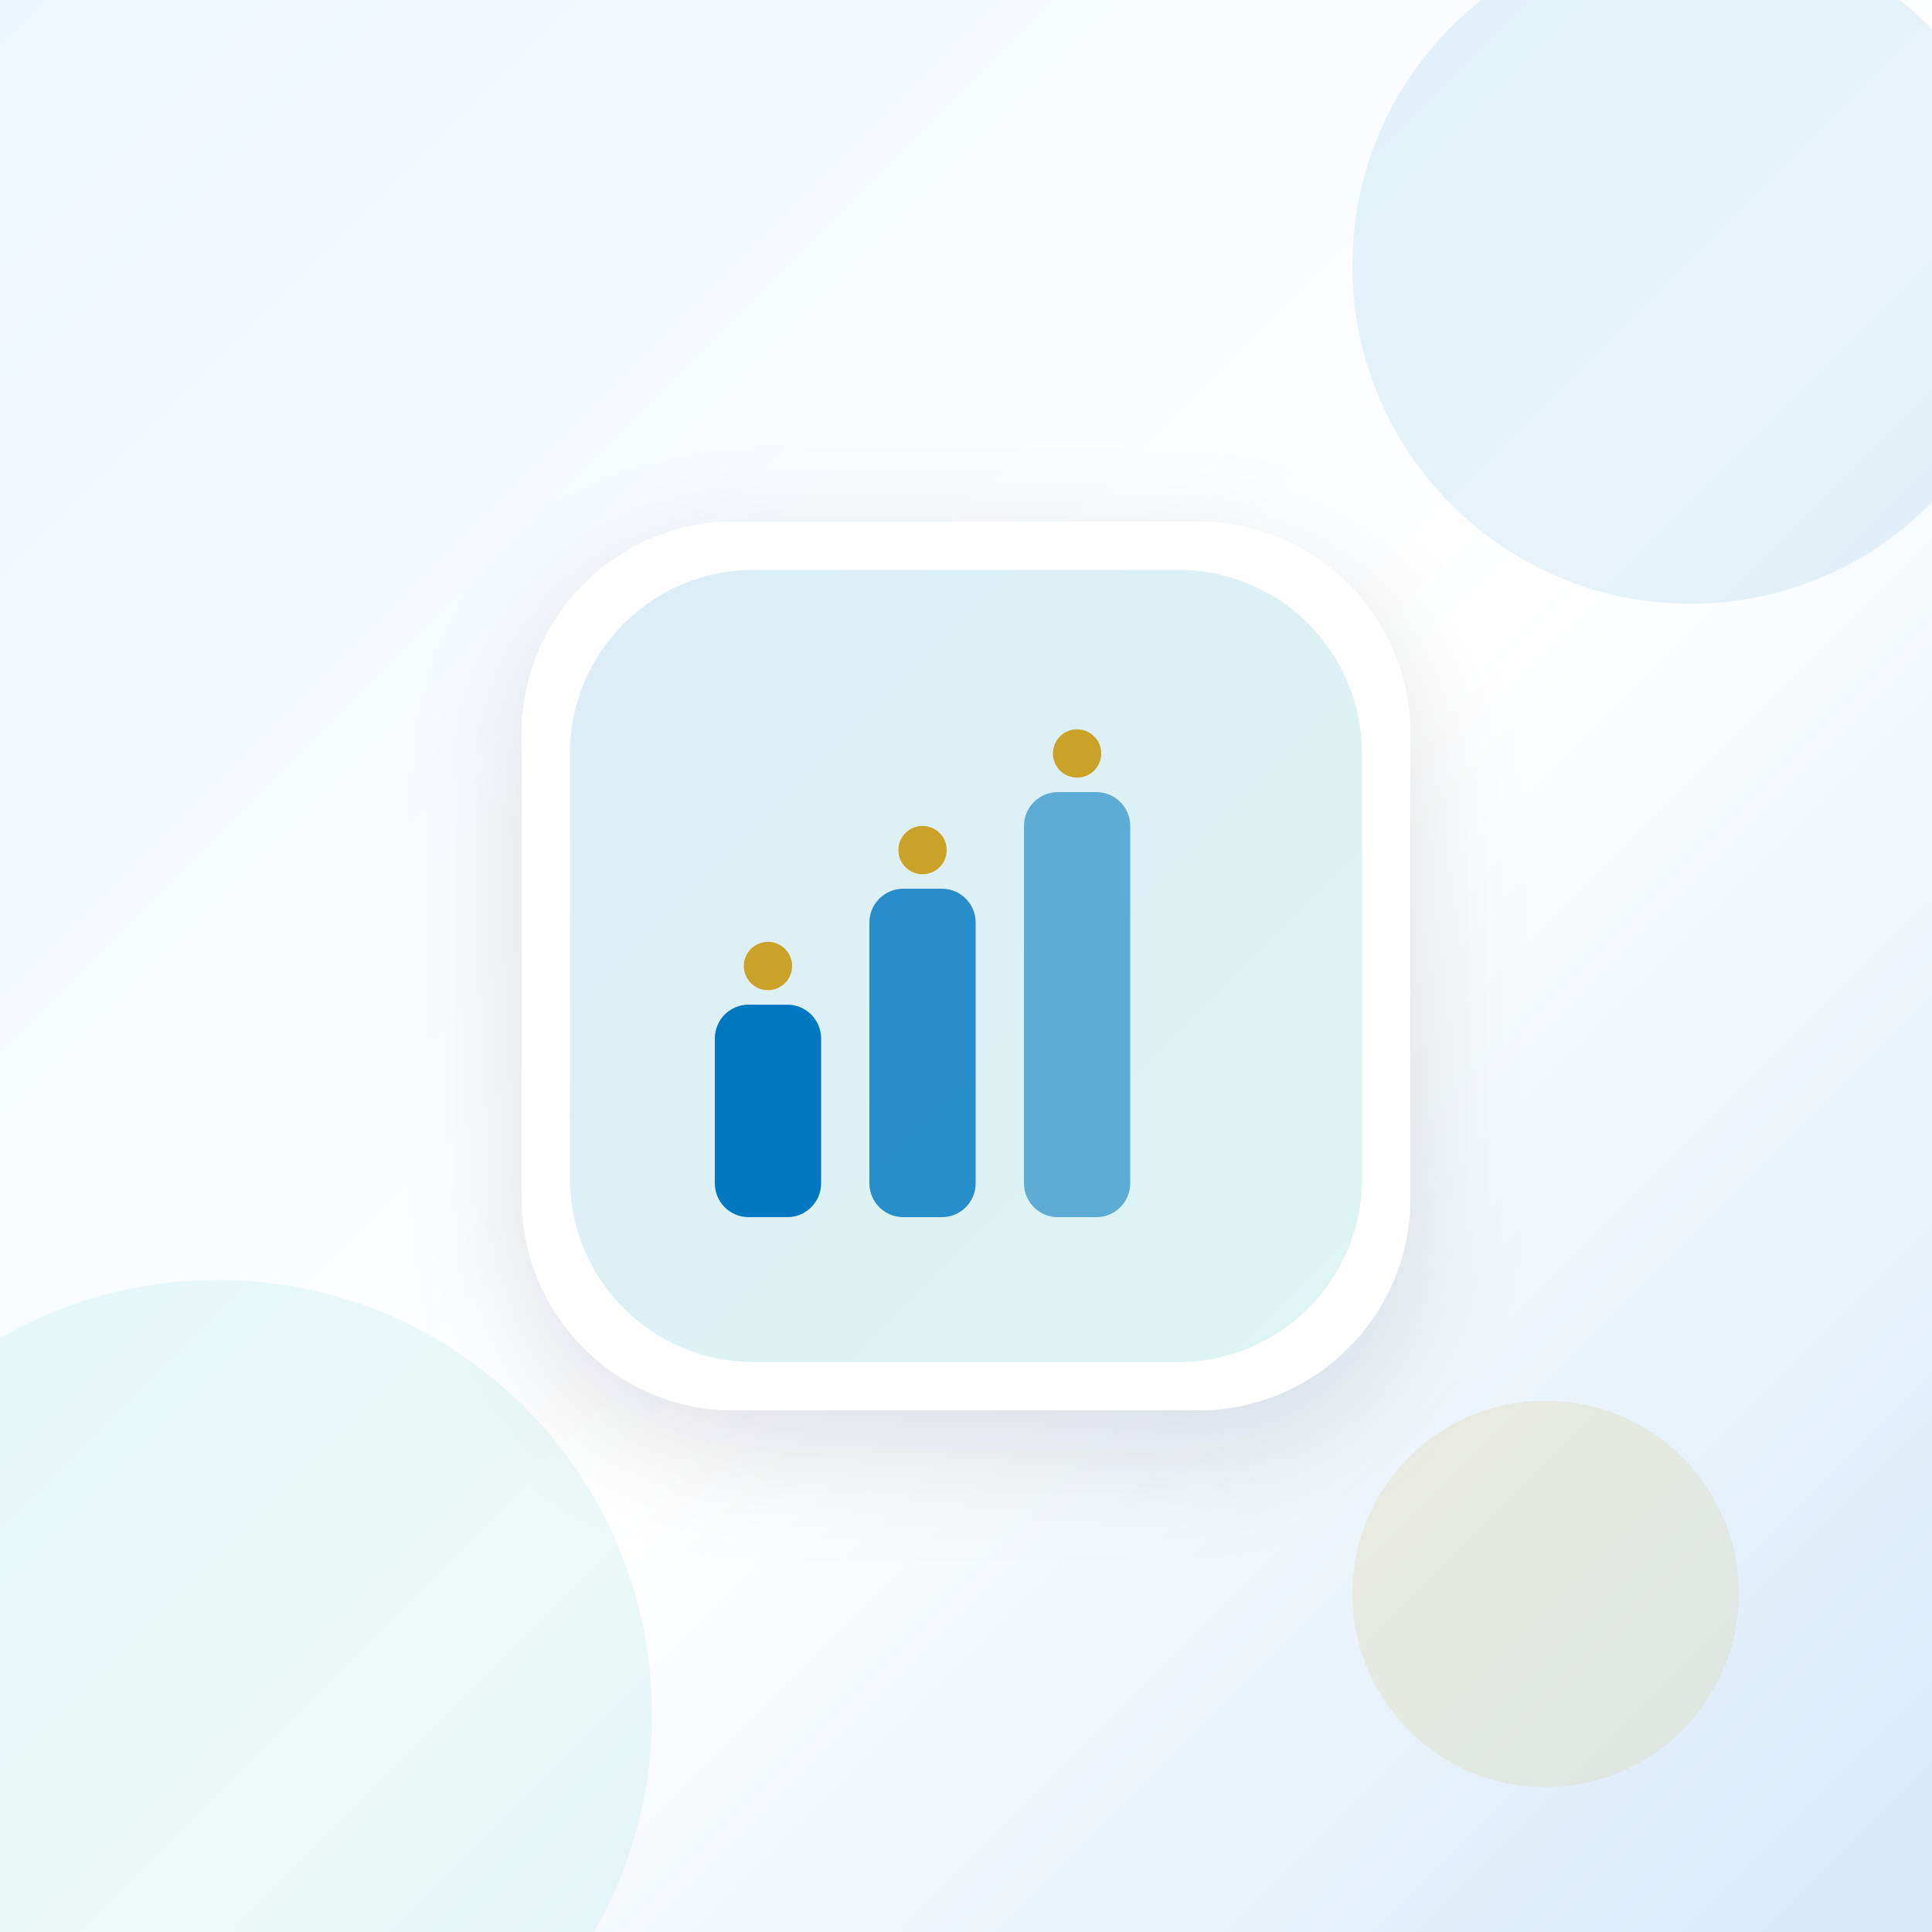
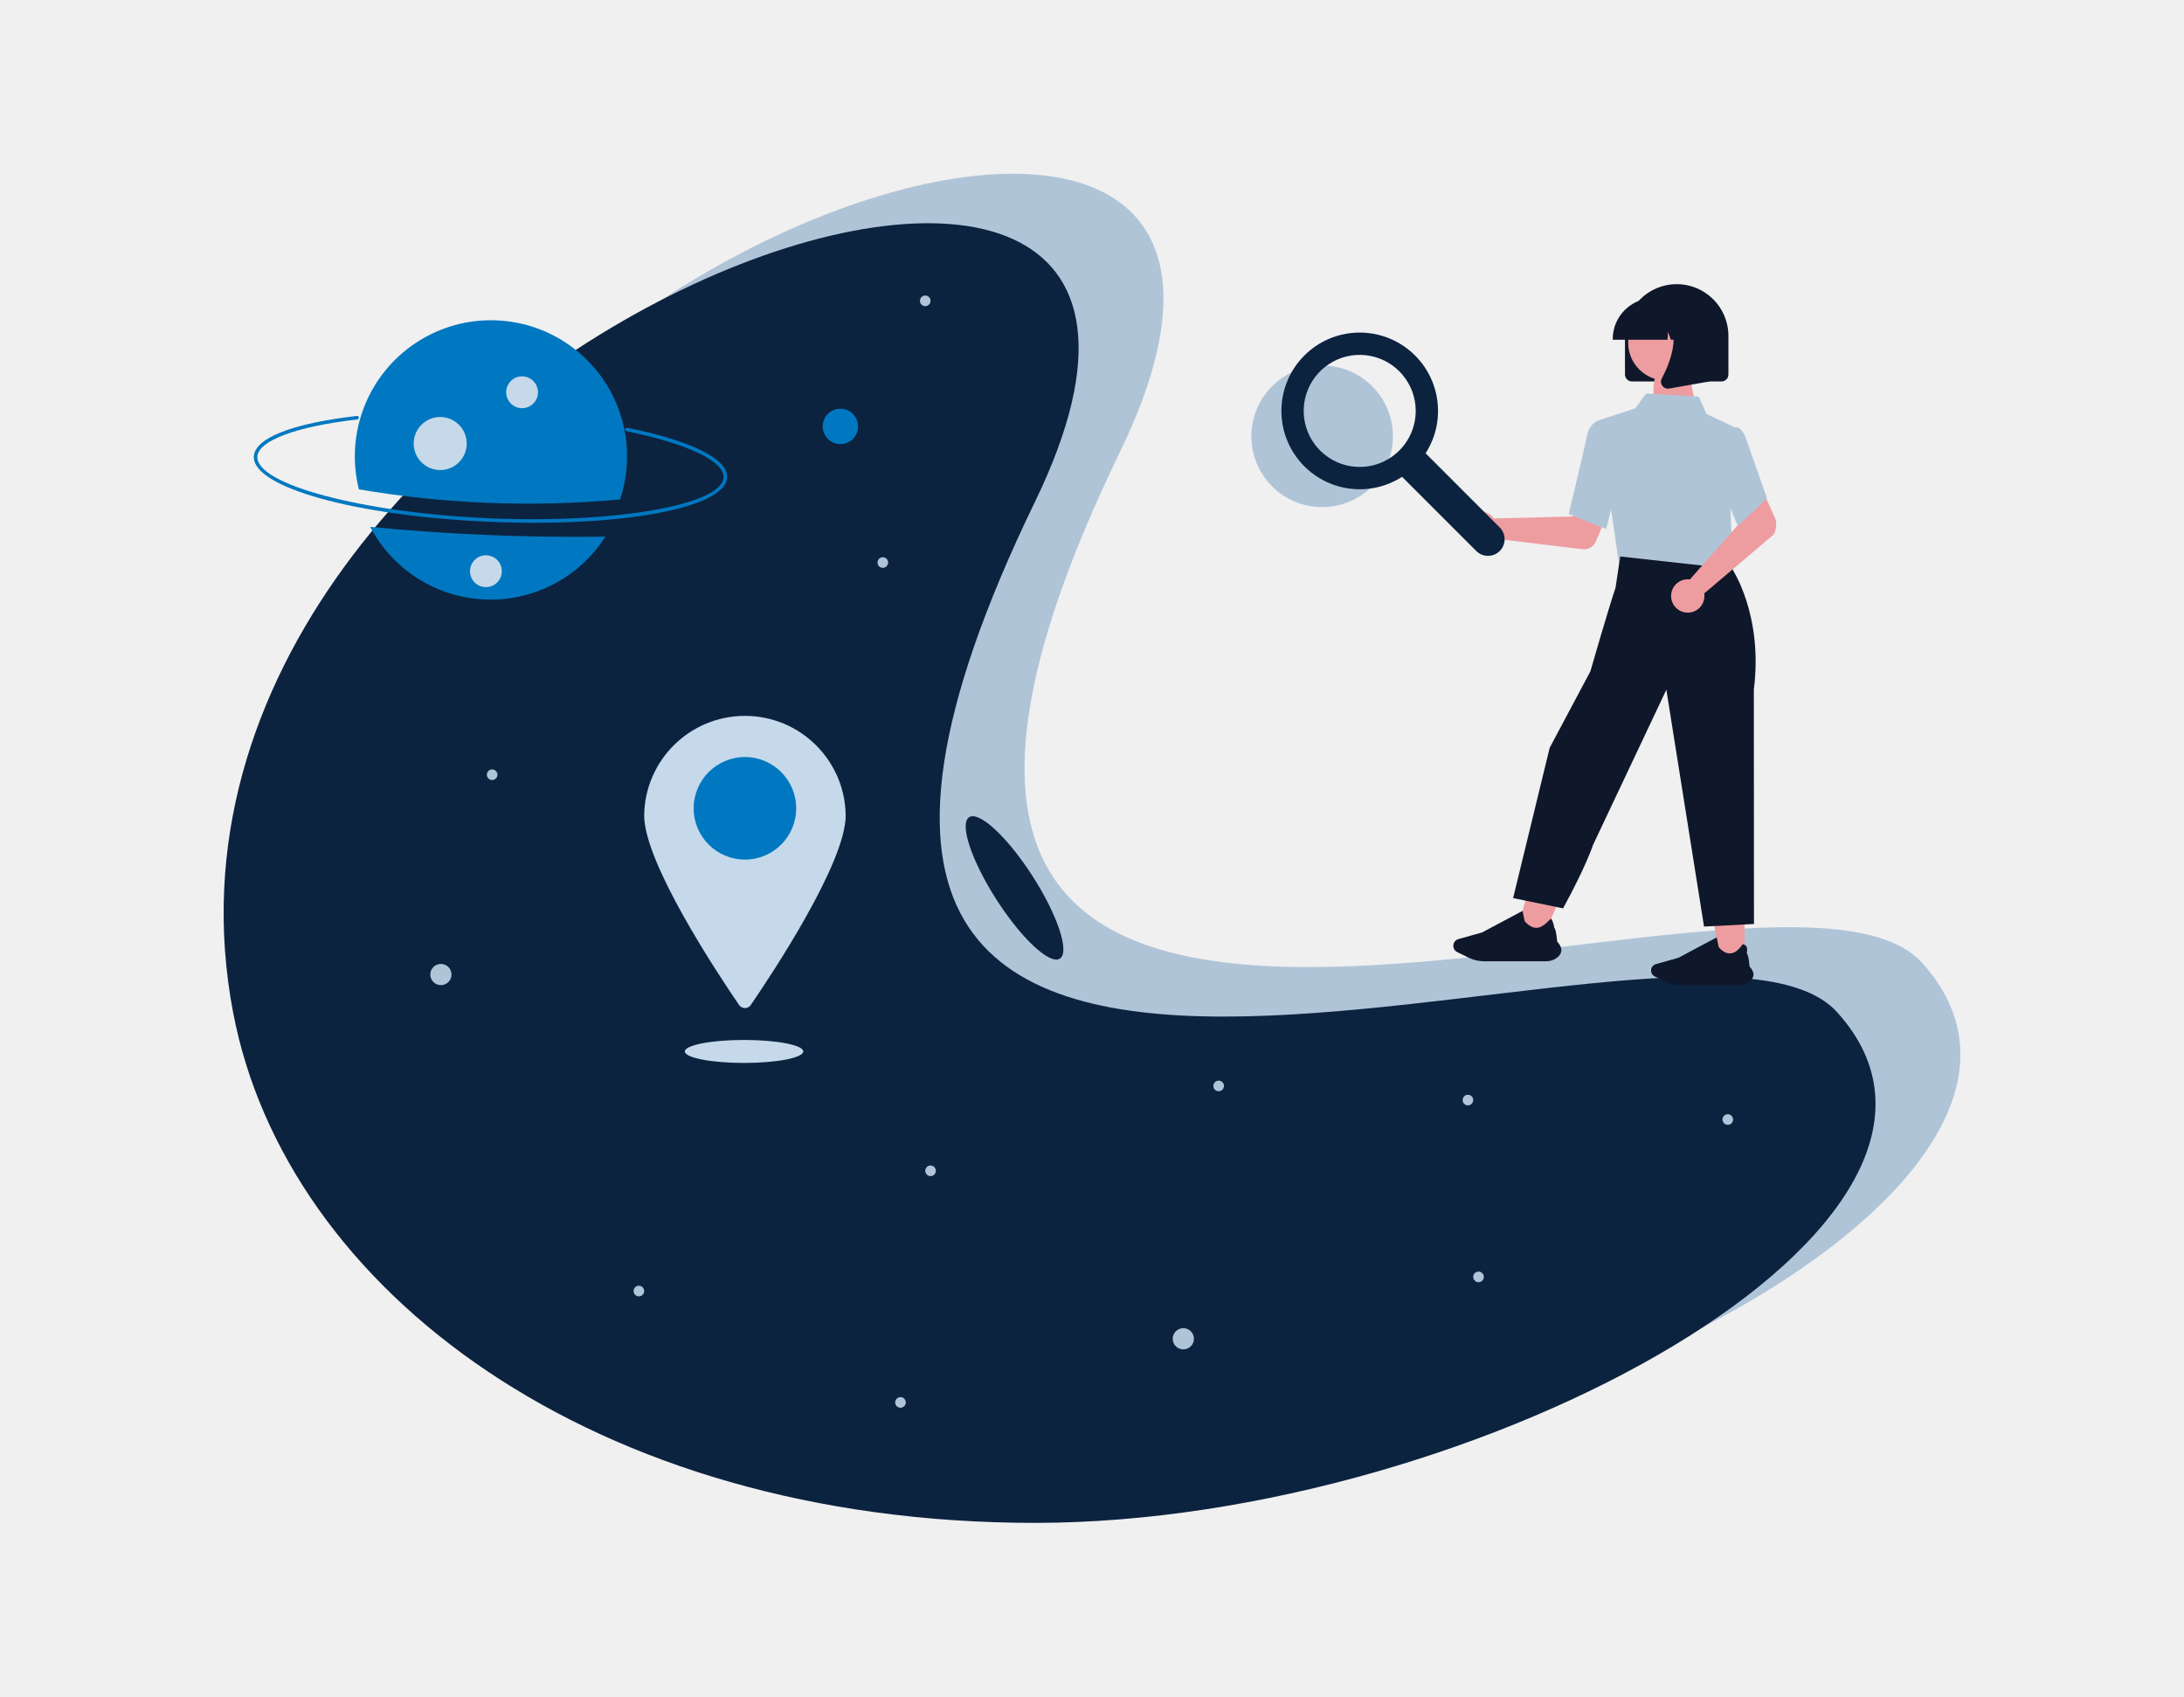
- <svg xmlns="http://www.w3.org/2000/svg" viewBox="0 0 400 400" role="img">
-   <defs>
-     <linearGradient id="bg-seo" x1="0%" y1="0%" x2="100%" y2="100%">
-       <stop offset="0%" stop-color="#EDF6FF" />
-       <stop offset="55%" stop-color="#FFFFFF" />
-       <stop offset="100%" stop-color="#D6E8F7" />
-     </linearGradient>
-     <linearGradient id="plate-seo" x1="0%" y1="0%" x2="100%" y2="100%">
-       <stop offset="0%" stop-color="#0078C1" />
-       <stop offset="100%" stop-color="#14B8A6" />
-     </linearGradient>
-     <filter id="shadow-seo" x="-20%" y="-20%" width="140%" height="140%">
-       <feDropShadow dx="0" dy="8" stdDeviation="12" flood-color="#0C2340" flood-opacity="0.12" />
-     </filter>
-   </defs>
-   <rect width="400" height="400" fill="url(#bg-seo)" />
-   <circle cx="350" cy="55" r="70" fill="#0078C1" opacity="0.09" />
-   <circle cx="45" cy="355" r="90" fill="#14B8A6" opacity="0.08" />
-   <circle cx="320" cy="330" r="40" fill="#C9A227" opacity="0.12" />
-   <g filter="url(#shadow-seo)">
-     <rect x="108" y="108" width="184" height="184" rx="44" fill="#FFFFFF" />
-     <rect x="118" y="118" width="164" height="164" rx="38" fill="url(#plate-seo)" opacity="0.14" />
-   </g>
-   <g transform="translate(200, 200)">
-     <g fill="#0078C1">
-       <rect x="-52" y="8" width="22" height="44" rx="7" />
-       <rect x="-20" y="-16" width="22" height="68" rx="7" opacity="0.82" />
-       <rect x="12" y="-36" width="22" height="88" rx="7" opacity="0.58" />
-       <circle cx="-41" cy="0" r="5" fill="#C9A227" />
-       <circle cx="-9" cy="-24" r="5" fill="#C9A227" />
-       <circle cx="23" cy="-44" r="5" fill="#C9A227" />
+ <svg xmlns="http://www.w3.org/2000/svg" width="960" height="745.55" viewBox="-96 -96 1152 937.55">
+   <g transform="translate(-468.756 -158.493)">
+     <path d="M1048.637,504.486c104.532,115.6-198.488,282.2-443.335,282.2S191.06,657.6,161.968,504.486c-70.538-371.251,601-607.216,443.335-282.2C375.488,696.039,966.316,413.448,1048.637,504.486Z" transform="translate(358.901 90)" fill="#B0C4D8" />
+     <path d="M1000.637,532.486c104.532,115.6-198.488,282.2-443.335,282.2S143.06,685.6,113.968,532.486C43.43,161.235,714.967-74.73,557.3,250.288,327.488,724.039,918.317,441.448,1000.637,532.486Z" transform="translate(360 89.359)" fill="#0C2340" />
+     <path d="M255.317,263.949c-73.349-3.23-130.221-19.052-129.474-36.021.448-10.173,21.207-18.354,56.953-22.444a.977.977,0,1,1,.222,1.942c-33.673,3.853-54.833,11.742-55.222,20.588C127.12,243.359,185.557,258.921,255.4,262s129.425-7.29,130.1-22.635c.391-8.884-20.125-18.629-53.544-25.433a.977.977,0,1,1,.39-1.915c35.47,7.221,55.556,17.221,55.106,27.434C386.709,256.416,328.667,267.178,255.317,263.949Z" transform="translate(359.609 86.865)" fill="#0078C1" />
+     <path d="M191.679,268.227a75.221,75.221,0,0,0,129.991,5.4,1184.251,1184.251,0,0,1-129.991-5.4Z" transform="translate(358.102 85.428)" fill="#0078C1" />
+     <path d="M329.585,250.394a75.235,75.235,0,1,0-144.368-5.575,559.137,559.137,0,0,0,144.368,5.575Z" transform="translate(358.301 88.103)" fill="#0078C1" />
+     <circle cx="8.794" cy="8.794" r="8.794" transform="translate(624.932 270.471)" fill="#C5D9EA" />
+     <circle cx="14.657" cy="14.657" r="14.657" transform="translate(573.809 292.935)" fill="#C5D9EA" />
+     <circle cx="9.771" cy="9.771" r="9.771" transform="translate(799.904 288.35)" fill="#0078C1" />
+     <circle cx="5.863" cy="5.863" r="5.863" transform="translate(582.985 595.162)" fill="#B0C4D8" />
+     <circle cx="5.863" cy="5.863" r="5.863" transform="translate(993.372 796.448)" fill="#B0C4D8" />
+     <circle cx="2.931" cy="2.931" r="2.931" transform="translate(614.253 487.68)" fill="#B0C4D8" />
+     <circle cx="2.931" cy="2.931" r="2.931" transform="translate(856.577 706.553)" fill="#B0C4D8" />
+     <circle cx="2.931" cy="2.931" r="2.931" transform="translate(1297.254 678.217)" fill="#B0C4D8" />
+     <circle cx="2.931" cy="2.931" r="2.931" transform="translate(1159.481 765.18)" fill="#B0C4D8" />
+     <circle cx="2.931" cy="2.931" r="2.931" transform="translate(1015.846 659.652)" fill="#B0C4D8" />
+     <circle cx="2.931" cy="2.931" r="2.931" transform="translate(830.195 370.427)" fill="#B0C4D8" />
+     <circle cx="2.931" cy="2.931" r="2.931" transform="translate(853.645 225.814)" fill="#B0C4D8" />
+     <circle cx="2.931" cy="2.931" r="2.931" transform="translate(839.966 834.555)" fill="#B0C4D8" />
+     <circle cx="2.931" cy="2.931" r="2.931" transform="translate(695.353 772.997)" fill="#B0C4D8" />
+     <circle cx="2.931" cy="2.931" r="2.931" transform="translate(1153.619 667.469)" fill="#B0C4D8" />
+     <circle cx="8.794" cy="8.794" r="8.794" transform="translate(604.94 369.353)" fill="#C5D9EA" />
+     <path d="M458.052,430.087c0,26.265-40.608,87.467-52.475,104.792a3.9,3.9,0,0,1-6.44,0c-11.867-17.325-52.475-78.527-52.475-104.792a55.7,55.7,0,0,1,111.391,0Z" transform="translate(354.555 82.999)" fill="#C5D9EA" />
+     <circle cx="28.336" cy="28.336" r="28.336" transform="translate(728.575 480.841)" fill="#0078C1" />
+     <ellipse cx="32.733" cy="6.351" rx="32.733" ry="6.351" transform="translate(723.69 637.179)" fill="#C5D9EA" />
+     <ellipse cx="11.901" cy="46.413" rx="11.901" ry="46.413" transform="matrix(0.842, -0.54, 0.54, 0.842, 870.852, 520.493)" fill="#0C2340" />
+     <g transform="translate(1148.48 219.524)">
+       <path d="M687.367,478.1V456.769a28.589,28.589,0,1,1,57.179,0V478.1a3.845,3.845,0,0,1-3.84,3.84h-49.5a3.845,3.845,0,0,1-3.84-3.84Z" transform="translate(-592.488 -428.18)" fill="#0F172A" />
+       <path d="M619.579,549.084a9.253,9.253,0,0,1,.93,1.121l43.569-1.066,5.081-9.287,15.02,5.839-7.4,17.317a7.035,7.035,0,0,1-7.308,4.217l-49.225-5.947a9.225,9.225,0,1,1-.668-12.193Z" transform="translate(-598.056 -420.743)" fill="#ed9da0" />
+       <path d="M526.073,710.706H511.747l-6.815-55.258h21.143Z" transform="translate(-365.085 -337.308)" fill="#ed9da0" />
+       <path d="M404.357,713.983l-13.916-5.946,16.309-56.508,20.539,8.775Z" transform="translate(-354.709 -352.964)" fill="#ed9da0" />
+       <path d="M1.244,2.449C5.821-2.951,18.382.827,18.382.827l4.093,21.6H.071S-3.332,7.849,1.244,2.449Z" transform="translate(111.76 46.707)" fill="#ed9da0" />
+       <path d="M459.533,470.531,458.5,487.318l30.282,3.24,31.685,3.391-9.327-25.491Z" transform="translate(-365.614 -330.22)" fill="#ffb7b7" />
+       <path d="M685.336,581.722l-11.763-82.008,20.389-6.682,5.989-8.213,29.142,1.725,4.279,9.584,15.536,7.343-2.388,44.351,1.742,37.1Z" transform="translate(-593.407 -424.408)" fill="#B0C4D8" />
+       <path d="M678.955,558.8l-20.739-8.3.089-.369c.089-.372,8.916-37.259,10.088-43.188,1.221-6.175,5.682-7.883,5.871-7.953l.139-.051,8.208,2.5,3.6,28.324Z" transform="translate(-594.43 -423.467)" fill="#B0C4D8" />
+       <path d="M658.424,763.709l-27.607-5.667,20.224-83.074,22.485-42.224s9.576-33.3,13.905-46.184l2.612-17.29,61.822,6.84s17.267,25.358,12.019,66.69l.075,129.554-27.607,1.416L715.527,642.891,674.941,728.78S671.282,740.283,658.424,763.709Z" transform="translate(-597.769 -418.783)" fill="#0F172A" />
+       <path d="M720.2,584.2a9.262,9.262,0,0,1,1.455.08L750.5,551.6l-3.355-10.042,14.494-7.044,7.667,17.2s.508,6.206-1.877,8.226L729.6,591.987a9.225,9.225,0,1,1-9.4-7.8Z" transform="translate(-590.898 -421.098)" fill="#ed9da0" />
+       <path d="M746.641,556.927l-12.031-28.3,4.69-19.712,5.056-6.387a2.912,2.912,0,0,1,2.34.022c1.864.75,3.452,3.051,4.72,6.84l11.275,32.117Z" transform="translate(-589.343 -423.244)" fill="#B0C4D8" />
+       <circle cx="20.961" cy="20.961" r="20.961" transform="translate(96.633 11.346)" fill="#ed9da0" />
+       <path d="M681.026,458a22.641,22.641,0,0,1,22.615-22.615h4.267A22.641,22.641,0,0,1,730.524,458v.427h-9.018l-3.076-8.612-.616,8.612h-4.661l-1.552-4.345-.311,4.345H681.026Z" transform="translate(-592.911 -427.701)" fill="#0F172A" />
+       <path d="M706.776,483.273a3.783,3.783,0,0,1-.3-4.017c4.522-8.6,10.853-24.493,2.45-34.3l-.6-.7h24.4v36.629l-22.163,3.908a3.932,3.932,0,0,1-.684.06,3.825,3.825,0,0,1-3.1-1.584Z" transform="translate(-591.246 -427.109)" fill="#0F172A" />
+       <path d="M423.832,624.736a5.1,5.1,0,0,0,2.106-3.571c.1-1.479-.634-3.067-2.173-4.719-.037-.475-.515-6.362-1.579-7.416.089-.315.631-2.4-.257-3.761a2.575,2.575,0,0,0-2.005-1.107h-.04l-.02.035c-.025.046-2.615,4.6-6.51,5-2.233.23-4.469-.934-6.644-3.459-.078-.187-.693-3.262-1.09-5.3l-.016-.081-21.224,11.3-12.409,3.476a3.672,3.672,0,0,0-.6,6.819l6.013,2.931a18.621,18.621,0,0,0,8.1,1.869H418.1a9.038,9.038,0,0,0,5.726-2.007Z" transform="translate(-260.022 -239.386)" fill="#0F172A" />
+       <path d="M493.93,626.071a5.374,5.374,0,0,0,2.221-3.767c.1-1.563-.669-3.235-2.292-4.977-.039-.5-.542-6.711-1.661-7.823a12.63,12.63,0,0,0-1.556-4.75c-.442-.674-3.652,4.5-7.76,4.922-2.356.241-4.714-.985-7.009-3.648-.083-.2-.731-3.44-1.15-5.587l-.017-.086L452.318,612.27l-13.084,3.665a3.873,3.873,0,0,0-.634,7.193l6.342,3.087a19.64,19.64,0,0,0,8.546,1.972h34.406a9.534,9.534,0,0,0,6.04-2.117Z" transform="translate(-436.442 -254.017)" fill="#0F172A" />
    </g>
+     <circle cx="39.114" cy="39.114" r="39.114" transform="translate(1036.852 264.479)" fill="#B0C4D8" />
+     <path d="M763.47,450.476,722.6,409.6a43.291,43.291,0,1,0-13,13l40.875,40.875a9.194,9.194,0,1,0,13-13Zm-55.4-42.4a30.959,30.959,0,1,1,9.067-21.891,30.959,30.959,0,0,1-9.067,21.891Z" transform="translate(410.553 -96.62)" fill="#0C2340" />
  </g>
</svg>
